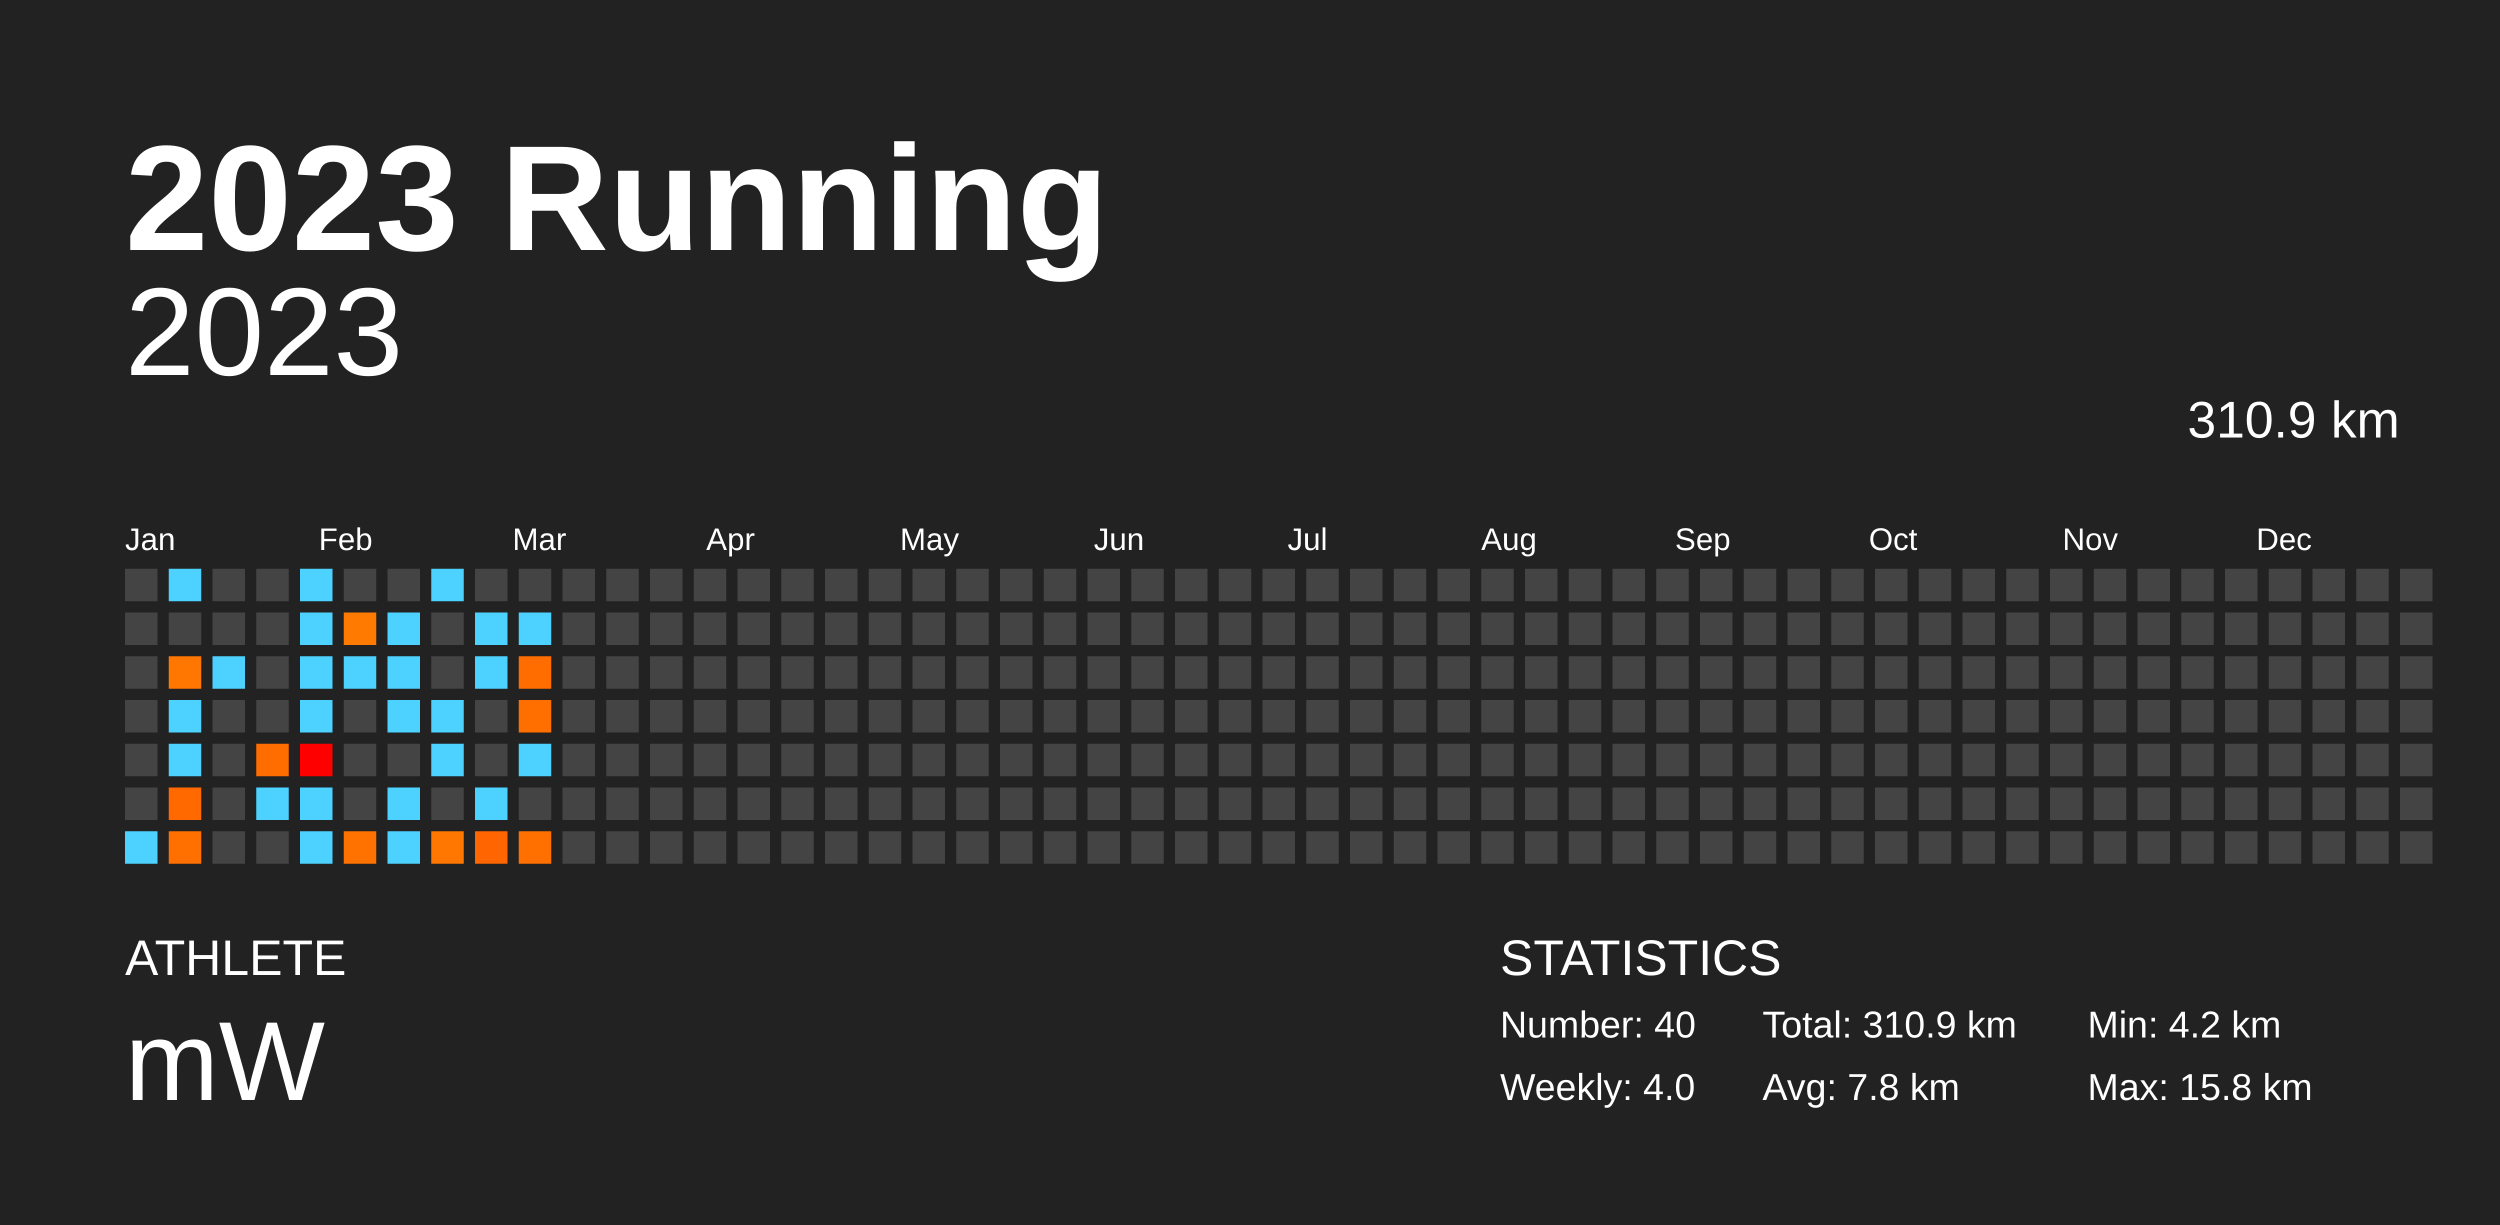
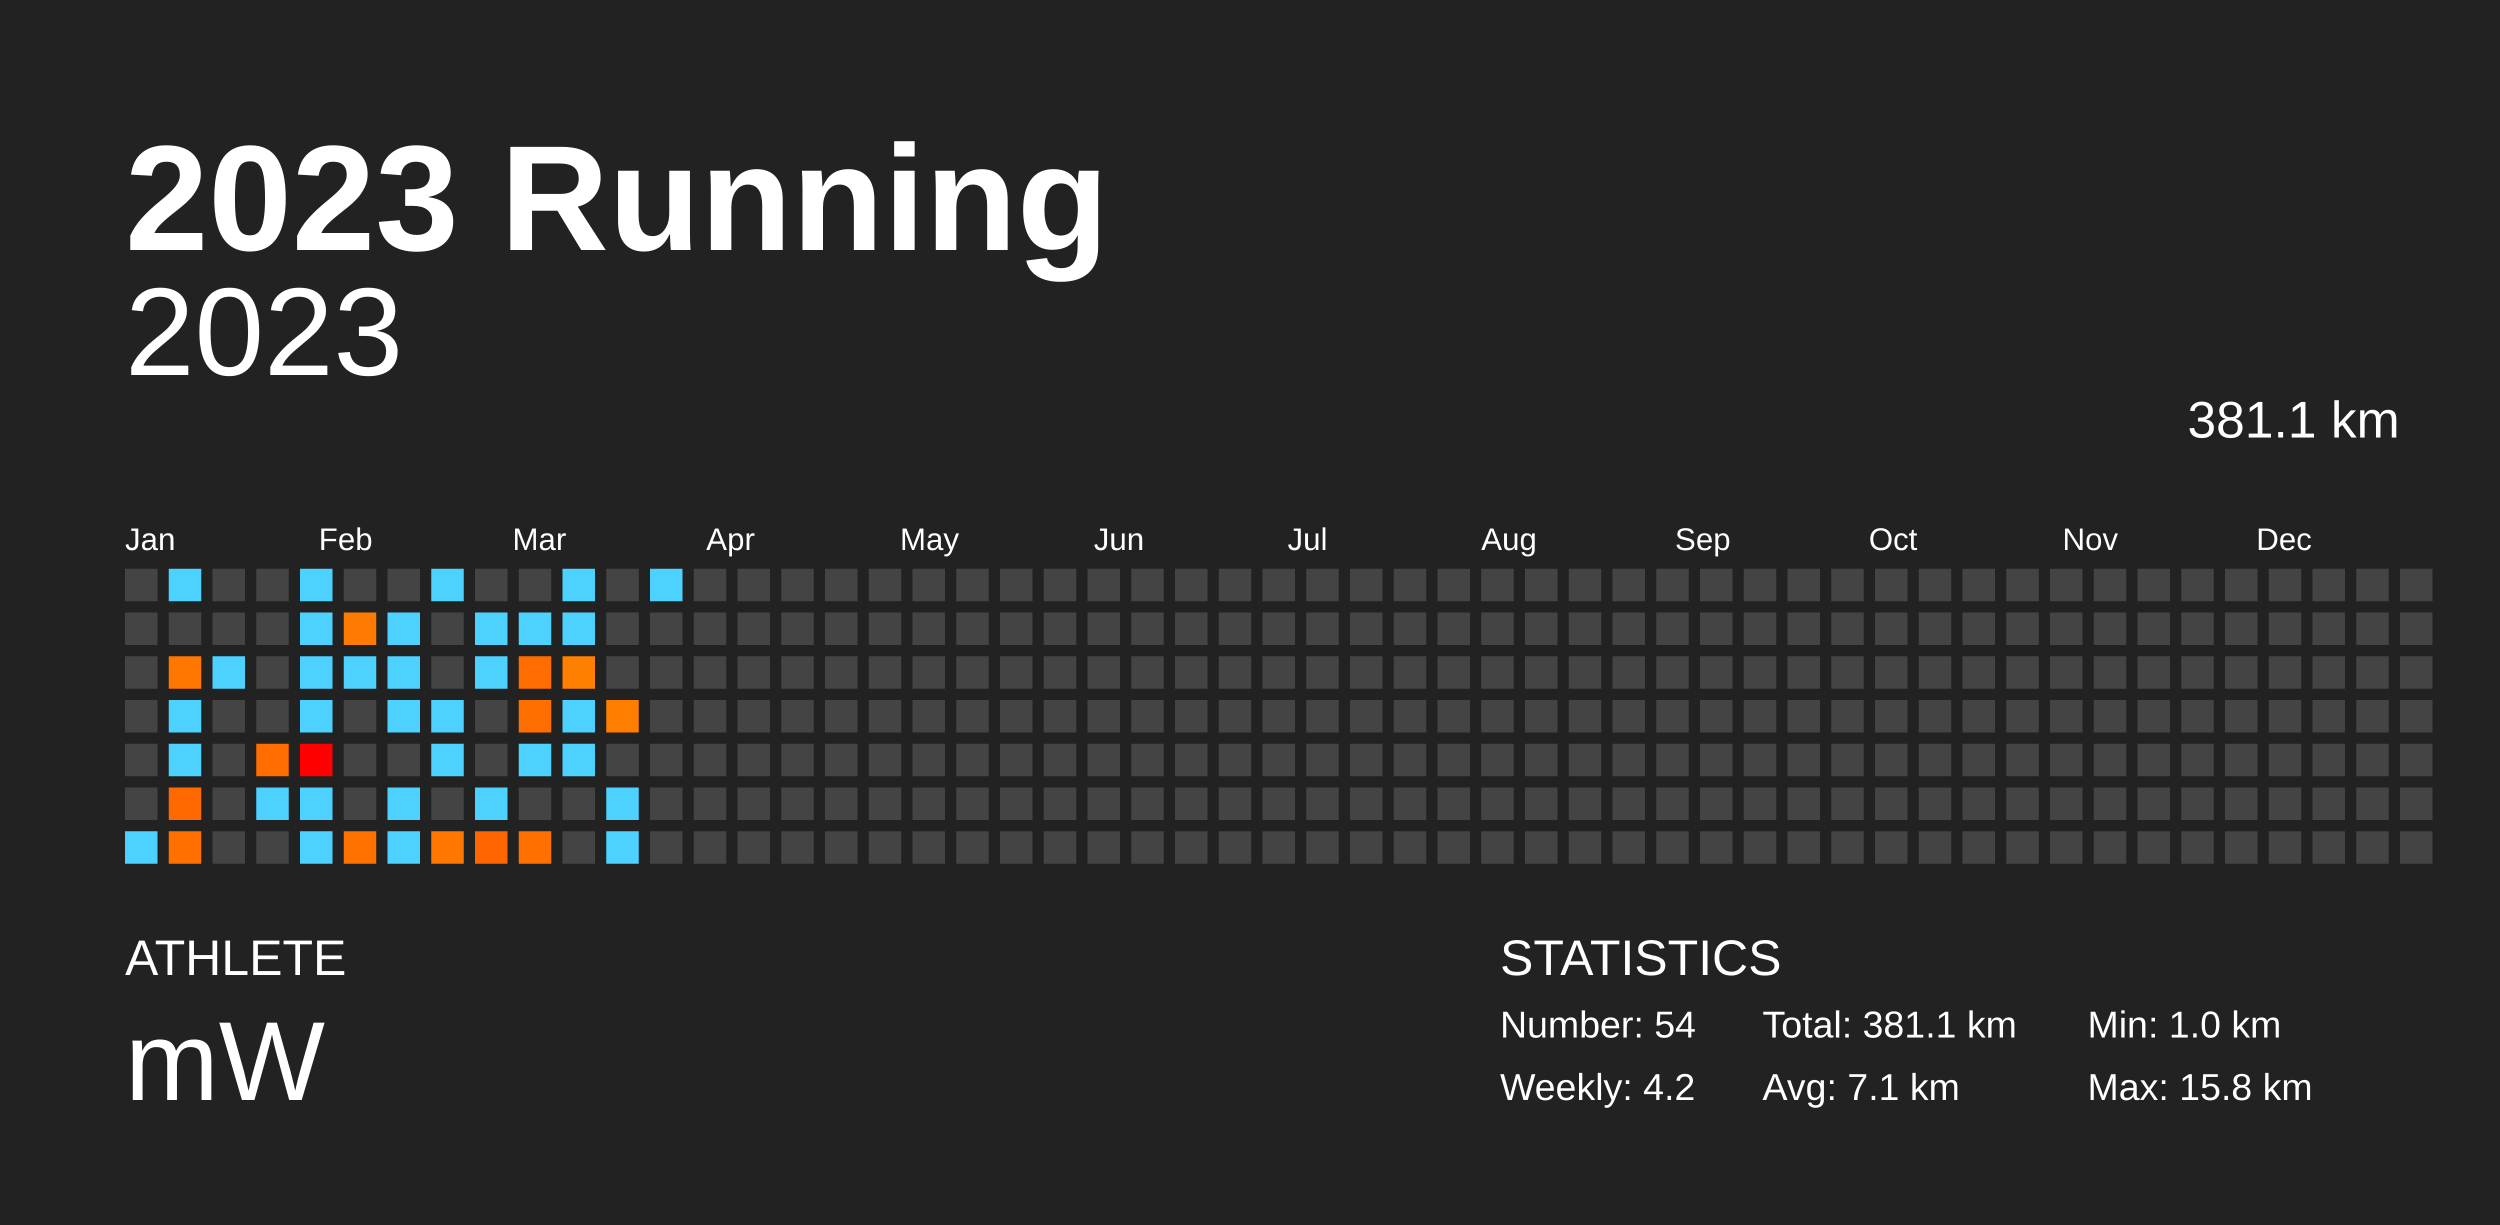
<svg xmlns="http://www.w3.org/2000/svg" baseProfile="full" height="98mm" version="1.1" viewBox="0,0,200,98" width="200mm">
  <defs />
  <rect fill="#222222" height="98" width="200" x="0" y="0" />
  <text fill="#FFFFFF" style="font-size:12px; font-family:Arial; font-weight:bold;" x="10" y="20">2023 Running</text>
  <text fill="#FFFFFF" style="font-size:4px; font-family:Arial" x="10" y="78">ATHLETE</text>
  <text fill="#FFFFFF" style="font-size:9px; font-family:Arial" x="10" y="88">mW</text>
  <text fill="#FFFFFF" style="font-size:4px; font-family:Arial" x="120" y="78">STATISTICS</text>
-   <text fill="#FFFFFF" style="font-size:3px; font-family:Arial" x="120" y="83">Number: 40</text>
-   <text fill="#FFFFFF" style="font-size:3px; font-family:Arial" x="120" y="88">Weekly: 4.0</text>
-   <text fill="#FFFFFF" style="font-size:3px; font-family:Arial" x="141" y="83">Total: 310.9 km</text>
-   <text fill="#FFFFFF" style="font-size:3px; font-family:Arial" x="141" y="88">Avg: 7.8 km</text>
-   <text fill="#FFFFFF" style="font-size:3px; font-family:Arial" x="167" y="83">Min: 4.2 km</text>
+   <text fill="#FFFFFF" style="font-size:3px; font-family:Arial" x="120" y="83">Number: 54</text>
+   <text fill="#FFFFFF" style="font-size:3px; font-family:Arial" x="120" y="88">Weekly: 4.2</text>
+   <text fill="#FFFFFF" style="font-size:3px; font-family:Arial" x="141" y="83">Total: 381.1 km</text>
+   <text fill="#FFFFFF" style="font-size:3px; font-family:Arial" x="141" y="88">Avg: 7.1 km</text>
+   <text fill="#FFFFFF" style="font-size:3px; font-family:Arial" x="167" y="83">Min: 1.0 km</text>
  <text fill="#FFFFFF" style="font-size:3px; font-family:Arial" x="167" y="88">Max: 15.8 km</text>
  <text alignment-baseline="hanging" fill="#FFFFFF" style="font-size:10.0px; font-family:Arial;" x="10" y="30">2023</text>
-   <text alignment-baseline="hanging" fill="#FFFFFF" style="font-size:4.125px; font-family:Arial;" x="175" y="35">310.9 km</text>
+   <text alignment-baseline="hanging" fill="#FFFFFF" style="font-size:4.125px; font-family:Arial;" x="175" y="35">381.1 km</text>
  <text fill="#FFFFFF" style="font-size:2.5px; font-family:Arial" x="10.0" y="44">Jan</text>
  <text fill="#FFFFFF" style="font-size:2.5px; font-family:Arial" x="25.5" y="44">Feb</text>
  <text fill="#FFFFFF" style="font-size:2.5px; font-family:Arial" x="41.0" y="44">Mar</text>
  <text fill="#FFFFFF" style="font-size:2.5px; font-family:Arial" x="56.5" y="44">Apr</text>
  <text fill="#FFFFFF" style="font-size:2.5px; font-family:Arial" x="72.0" y="44">May</text>
  <text fill="#FFFFFF" style="font-size:2.5px; font-family:Arial" x="87.5" y="44">Jun</text>
  <text fill="#FFFFFF" style="font-size:2.5px; font-family:Arial" x="103.0" y="44">Jul</text>
  <text fill="#FFFFFF" style="font-size:2.5px; font-family:Arial" x="118.5" y="44">Aug</text>
  <text fill="#FFFFFF" style="font-size:2.5px; font-family:Arial" x="134.0" y="44">Sep</text>
  <text fill="#FFFFFF" style="font-size:2.5px; font-family:Arial" x="149.5" y="44">Oct</text>
  <text fill="#FFFFFF" style="font-size:2.5px; font-family:Arial" x="165.0" y="44">Nov</text>
  <text fill="#FFFFFF" style="font-size:2.5px; font-family:Arial" x="180.5" y="44">Dec</text>
  <rect fill="#444444" height="2.6" width="2.6" x="10.0" y="45.5" />
  <rect fill="#444444" height="2.6" width="2.6" x="10.0" y="49.0" />
  <rect fill="#444444" height="2.6" width="2.6" x="10.0" y="52.5" />
  <rect fill="#444444" height="2.6" width="2.6" x="10.0" y="56.0" />
  <rect fill="#444444" height="2.6" width="2.6" x="10.0" y="59.5" />
  <rect fill="#444444" height="2.6" width="2.6" x="10.0" y="63.0" />
  <rect fill="#4dd2ff" height="2.6" width="2.6" x="10.0" y="66.5" />
  <rect fill="#4dd2ff" height="2.6" width="2.6" x="13.5" y="45.5" />
  <rect fill="#444444" height="2.6" width="2.6" x="13.5" y="49.0" />
  <rect fill="#ff7600" height="2.6" width="2.6" x="13.5" y="52.5" />
  <rect fill="#4dd2ff" height="2.6" width="2.6" x="13.5" y="56.0" />
  <rect fill="#4dd2ff" height="2.6" width="2.6" x="13.5" y="59.5" />
  <rect fill="#ff6900" height="2.6" width="2.6" x="13.5" y="63.0" />
  <rect fill="#ff7000" height="2.6" width="2.6" x="13.5" y="66.5" />
  <rect fill="#444444" height="2.6" width="2.6" x="17.0" y="45.5" />
  <rect fill="#444444" height="2.6" width="2.6" x="17.0" y="49.0" />
  <rect fill="#4dd2ff" height="2.6" width="2.6" x="17.0" y="52.5" />
  <rect fill="#444444" height="2.6" width="2.6" x="17.0" y="56.0" />
  <rect fill="#444444" height="2.6" width="2.6" x="17.0" y="59.5" />
  <rect fill="#444444" height="2.6" width="2.6" x="17.0" y="63.0" />
  <rect fill="#444444" height="2.6" width="2.6" x="17.0" y="66.5" />
  <rect fill="#444444" height="2.6" width="2.6" x="20.5" y="45.5" />
  <rect fill="#444444" height="2.6" width="2.6" x="20.5" y="49.0" />
  <rect fill="#444444" height="2.6" width="2.6" x="20.5" y="52.5" />
  <rect fill="#444444" height="2.6" width="2.6" x="20.5" y="56.0" />
  <rect fill="#ff6c00" height="2.6" width="2.6" x="20.5" y="59.5" />
  <rect fill="#4dd2ff" height="2.6" width="2.6" x="20.5" y="63.0" />
  <rect fill="#444444" height="2.6" width="2.6" x="20.5" y="66.5" />
  <rect fill="#4dd2ff" height="2.6" width="2.6" x="24.0" y="45.5" />
  <rect fill="#4dd2ff" height="2.6" width="2.6" x="24.0" y="49.0" />
  <rect fill="#4dd2ff" height="2.6" width="2.6" x="24.0" y="52.5" />
  <rect fill="#4dd2ff" height="2.6" width="2.6" x="24.0" y="56.0" />
  <rect fill="#ff0000" height="2.6" width="2.6" x="24.0" y="59.5" />
  <rect fill="#4dd2ff" height="2.6" width="2.6" x="24.0" y="63.0" />
  <rect fill="#4dd2ff" height="2.6" width="2.6" x="24.0" y="66.5" />
  <rect fill="#444444" height="2.6" width="2.6" x="27.5" y="45.5" />
  <rect fill="#ff7a00" height="2.6" width="2.6" x="27.5" y="49.0" />
  <rect fill="#4dd2ff" height="2.6" width="2.6" x="27.5" y="52.5" />
  <rect fill="#444444" height="2.6" width="2.6" x="27.5" y="56.0" />
  <rect fill="#444444" height="2.6" width="2.6" x="27.5" y="59.5" />
  <rect fill="#444444" height="2.6" width="2.6" x="27.5" y="63.0" />
  <rect fill="#ff7200" height="2.6" width="2.6" x="27.5" y="66.5" />
  <rect fill="#444444" height="2.6" width="2.6" x="31.0" y="45.5" />
  <rect fill="#4dd2ff" height="2.6" width="2.6" x="31.0" y="49.0" />
  <rect fill="#4dd2ff" height="2.6" width="2.6" x="31.0" y="52.5" />
  <rect fill="#4dd2ff" height="2.6" width="2.6" x="31.0" y="56.0" />
  <rect fill="#444444" height="2.6" width="2.6" x="31.0" y="59.5" />
  <rect fill="#4dd2ff" height="2.6" width="2.6" x="31.0" y="63.0" />
  <rect fill="#4dd2ff" height="2.6" width="2.6" x="31.0" y="66.5" />
  <rect fill="#4dd2ff" height="2.6" width="2.6" x="34.5" y="45.5" />
  <rect fill="#444444" height="2.6" width="2.6" x="34.5" y="49.0" />
  <rect fill="#444444" height="2.6" width="2.6" x="34.5" y="52.5" />
  <rect fill="#4dd2ff" height="2.6" width="2.6" x="34.5" y="56.0" />
  <rect fill="#4dd2ff" height="2.6" width="2.6" x="34.5" y="59.5" />
  <rect fill="#444444" height="2.6" width="2.6" x="34.5" y="63.0" />
  <rect fill="#ff7700" height="2.6" width="2.6" x="34.5" y="66.5" />
  <rect fill="#444444" height="2.6" width="2.6" x="38.0" y="45.5" />
  <rect fill="#4dd2ff" height="2.6" width="2.6" x="38.0" y="49.0" />
  <rect fill="#4dd2ff" height="2.6" width="2.6" x="38.0" y="52.5" />
  <rect fill="#444444" height="2.6" width="2.6" x="38.0" y="56.0" />
  <rect fill="#444444" height="2.6" width="2.6" x="38.0" y="59.5" />
  <rect fill="#4dd2ff" height="2.6" width="2.6" x="38.0" y="63.0" />
  <rect fill="#ff6500" height="2.6" width="2.6" x="38.0" y="66.5" />
  <rect fill="#444444" height="2.6" width="2.6" x="41.5" y="45.5" />
  <rect fill="#4dd2ff" height="2.6" width="2.6" x="41.5" y="49.0" />
  <rect fill="#ff6d00" height="2.6" width="2.6" x="41.5" y="52.5" />
  <rect fill="#ff6f00" height="2.6" width="2.6" x="41.5" y="56.0" />
  <rect fill="#4dd2ff" height="2.6" width="2.6" x="41.5" y="59.5" />
  <rect fill="#444444" height="2.6" width="2.6" x="41.5" y="63.0" />
  <rect fill="#ff7000" height="2.6" width="2.6" x="41.5" y="66.5" />
-   <rect fill="#444444" height="2.6" width="2.6" x="45.0" y="45.5" />
-   <rect fill="#444444" height="2.6" width="2.6" x="45.0" y="49.0" />
-   <rect fill="#444444" height="2.6" width="2.6" x="45.0" y="52.5" />
-   <rect fill="#444444" height="2.6" width="2.6" x="45.0" y="56.0" />
-   <rect fill="#444444" height="2.6" width="2.6" x="45.0" y="59.5" />
+   <rect fill="#4dd2ff" height="2.6" width="2.6" x="45.0" y="45.5" />
+   <rect fill="#4dd2ff" height="2.6" width="2.6" x="45.0" y="49.0" />
+   <rect fill="#ff7f00" height="2.6" width="2.6" x="45.0" y="52.5" />
+   <rect fill="#4dd2ff" height="2.6" width="2.6" x="45.0" y="56.0" />
+   <rect fill="#4dd2ff" height="2.6" width="2.6" x="45.0" y="59.5" />
  <rect fill="#444444" height="2.6" width="2.6" x="45.0" y="63.0" />
  <rect fill="#444444" height="2.6" width="2.6" x="45.0" y="66.5" />
  <rect fill="#444444" height="2.6" width="2.6" x="48.5" y="45.5" />
  <rect fill="#444444" height="2.6" width="2.6" x="48.5" y="49.0" />
  <rect fill="#444444" height="2.6" width="2.6" x="48.5" y="52.5" />
-   <rect fill="#444444" height="2.6" width="2.6" x="48.5" y="56.0" />
+   <rect fill="#ff7e00" height="2.6" width="2.6" x="48.5" y="56.0" />
  <rect fill="#444444" height="2.6" width="2.6" x="48.5" y="59.5" />
-   <rect fill="#444444" height="2.6" width="2.6" x="48.5" y="63.0" />
-   <rect fill="#444444" height="2.6" width="2.6" x="48.5" y="66.5" />
-   <rect fill="#444444" height="2.6" width="2.6" x="52.0" y="45.5" />
+   <rect fill="#4dd2ff" height="2.6" width="2.6" x="48.5" y="63.0" />
+   <rect fill="#4dd2ff" height="2.6" width="2.6" x="48.5" y="66.5" />
+   <rect fill="#4dd2ff" height="2.6" width="2.6" x="52.0" y="45.5" />
  <rect fill="#444444" height="2.6" width="2.6" x="52.0" y="49.0" />
  <rect fill="#444444" height="2.6" width="2.6" x="52.0" y="52.5" />
  <rect fill="#444444" height="2.6" width="2.6" x="52.0" y="56.0" />
  <rect fill="#444444" height="2.6" width="2.6" x="52.0" y="59.5" />
  <rect fill="#444444" height="2.6" width="2.6" x="52.0" y="63.0" />
  <rect fill="#444444" height="2.6" width="2.6" x="52.0" y="66.5" />
  <rect fill="#444444" height="2.6" width="2.6" x="55.5" y="45.5" />
  <rect fill="#444444" height="2.6" width="2.6" x="55.5" y="49.0" />
  <rect fill="#444444" height="2.6" width="2.6" x="55.5" y="52.5" />
  <rect fill="#444444" height="2.6" width="2.6" x="55.5" y="56.0" />
  <rect fill="#444444" height="2.6" width="2.6" x="55.5" y="59.5" />
  <rect fill="#444444" height="2.6" width="2.6" x="55.5" y="63.0" />
  <rect fill="#444444" height="2.6" width="2.6" x="55.5" y="66.5" />
  <rect fill="#444444" height="2.6" width="2.6" x="59.0" y="45.5" />
  <rect fill="#444444" height="2.6" width="2.6" x="59.0" y="49.0" />
  <rect fill="#444444" height="2.6" width="2.6" x="59.0" y="52.5" />
  <rect fill="#444444" height="2.6" width="2.6" x="59.0" y="56.0" />
  <rect fill="#444444" height="2.6" width="2.6" x="59.0" y="59.5" />
  <rect fill="#444444" height="2.6" width="2.6" x="59.0" y="63.0" />
  <rect fill="#444444" height="2.6" width="2.6" x="59.0" y="66.5" />
  <rect fill="#444444" height="2.6" width="2.6" x="62.5" y="45.5" />
  <rect fill="#444444" height="2.6" width="2.6" x="62.5" y="49.0" />
  <rect fill="#444444" height="2.6" width="2.6" x="62.5" y="52.5" />
  <rect fill="#444444" height="2.6" width="2.6" x="62.5" y="56.0" />
  <rect fill="#444444" height="2.6" width="2.6" x="62.5" y="59.5" />
  <rect fill="#444444" height="2.6" width="2.6" x="62.5" y="63.0" />
  <rect fill="#444444" height="2.6" width="2.6" x="62.5" y="66.5" />
  <rect fill="#444444" height="2.6" width="2.6" x="66.0" y="45.5" />
  <rect fill="#444444" height="2.6" width="2.6" x="66.0" y="49.0" />
  <rect fill="#444444" height="2.6" width="2.6" x="66.0" y="52.5" />
  <rect fill="#444444" height="2.6" width="2.6" x="66.0" y="56.0" />
  <rect fill="#444444" height="2.6" width="2.6" x="66.0" y="59.5" />
  <rect fill="#444444" height="2.6" width="2.6" x="66.0" y="63.0" />
  <rect fill="#444444" height="2.6" width="2.6" x="66.0" y="66.5" />
  <rect fill="#444444" height="2.6" width="2.6" x="69.5" y="45.5" />
  <rect fill="#444444" height="2.6" width="2.6" x="69.5" y="49.0" />
  <rect fill="#444444" height="2.6" width="2.6" x="69.5" y="52.5" />
  <rect fill="#444444" height="2.6" width="2.6" x="69.5" y="56.0" />
  <rect fill="#444444" height="2.6" width="2.6" x="69.5" y="59.5" />
  <rect fill="#444444" height="2.6" width="2.6" x="69.5" y="63.0" />
  <rect fill="#444444" height="2.6" width="2.6" x="69.5" y="66.5" />
  <rect fill="#444444" height="2.6" width="2.6" x="73.0" y="45.5" />
  <rect fill="#444444" height="2.6" width="2.6" x="73.0" y="49.0" />
  <rect fill="#444444" height="2.6" width="2.6" x="73.0" y="52.5" />
  <rect fill="#444444" height="2.6" width="2.6" x="73.0" y="56.0" />
  <rect fill="#444444" height="2.6" width="2.6" x="73.0" y="59.5" />
  <rect fill="#444444" height="2.6" width="2.6" x="73.0" y="63.0" />
  <rect fill="#444444" height="2.6" width="2.6" x="73.0" y="66.5" />
  <rect fill="#444444" height="2.6" width="2.6" x="76.5" y="45.5" />
  <rect fill="#444444" height="2.6" width="2.6" x="76.5" y="49.0" />
  <rect fill="#444444" height="2.6" width="2.6" x="76.5" y="52.5" />
  <rect fill="#444444" height="2.6" width="2.6" x="76.5" y="56.0" />
  <rect fill="#444444" height="2.6" width="2.6" x="76.5" y="59.5" />
  <rect fill="#444444" height="2.6" width="2.6" x="76.5" y="63.0" />
  <rect fill="#444444" height="2.6" width="2.6" x="76.5" y="66.5" />
  <rect fill="#444444" height="2.6" width="2.6" x="80.0" y="45.5" />
  <rect fill="#444444" height="2.6" width="2.6" x="80.0" y="49.0" />
  <rect fill="#444444" height="2.6" width="2.6" x="80.0" y="52.5" />
  <rect fill="#444444" height="2.6" width="2.6" x="80.0" y="56.0" />
  <rect fill="#444444" height="2.6" width="2.6" x="80.0" y="59.5" />
  <rect fill="#444444" height="2.6" width="2.6" x="80.0" y="63.0" />
  <rect fill="#444444" height="2.6" width="2.6" x="80.0" y="66.5" />
  <rect fill="#444444" height="2.6" width="2.6" x="83.5" y="45.5" />
  <rect fill="#444444" height="2.6" width="2.6" x="83.5" y="49.0" />
  <rect fill="#444444" height="2.6" width="2.6" x="83.5" y="52.5" />
  <rect fill="#444444" height="2.6" width="2.6" x="83.5" y="56.0" />
  <rect fill="#444444" height="2.6" width="2.6" x="83.5" y="59.5" />
  <rect fill="#444444" height="2.6" width="2.6" x="83.5" y="63.0" />
  <rect fill="#444444" height="2.6" width="2.6" x="83.5" y="66.5" />
  <rect fill="#444444" height="2.6" width="2.6" x="87.0" y="45.5" />
  <rect fill="#444444" height="2.6" width="2.6" x="87.0" y="49.0" />
  <rect fill="#444444" height="2.6" width="2.6" x="87.0" y="52.5" />
  <rect fill="#444444" height="2.6" width="2.6" x="87.0" y="56.0" />
  <rect fill="#444444" height="2.6" width="2.6" x="87.0" y="59.5" />
  <rect fill="#444444" height="2.6" width="2.6" x="87.0" y="63.0" />
  <rect fill="#444444" height="2.6" width="2.6" x="87.0" y="66.5" />
  <rect fill="#444444" height="2.6" width="2.6" x="90.5" y="45.5" />
  <rect fill="#444444" height="2.6" width="2.6" x="90.5" y="49.0" />
  <rect fill="#444444" height="2.6" width="2.6" x="90.5" y="52.5" />
  <rect fill="#444444" height="2.6" width="2.6" x="90.5" y="56.0" />
  <rect fill="#444444" height="2.6" width="2.6" x="90.5" y="59.5" />
  <rect fill="#444444" height="2.6" width="2.6" x="90.5" y="63.0" />
  <rect fill="#444444" height="2.6" width="2.6" x="90.5" y="66.5" />
  <rect fill="#444444" height="2.6" width="2.6" x="94.0" y="45.5" />
  <rect fill="#444444" height="2.6" width="2.6" x="94.0" y="49.0" />
  <rect fill="#444444" height="2.6" width="2.6" x="94.0" y="52.5" />
  <rect fill="#444444" height="2.6" width="2.6" x="94.0" y="56.0" />
  <rect fill="#444444" height="2.6" width="2.6" x="94.0" y="59.5" />
  <rect fill="#444444" height="2.6" width="2.6" x="94.0" y="63.0" />
  <rect fill="#444444" height="2.6" width="2.6" x="94.0" y="66.5" />
  <rect fill="#444444" height="2.6" width="2.6" x="97.5" y="45.5" />
  <rect fill="#444444" height="2.6" width="2.6" x="97.5" y="49.0" />
  <rect fill="#444444" height="2.6" width="2.6" x="97.5" y="52.5" />
  <rect fill="#444444" height="2.6" width="2.6" x="97.5" y="56.0" />
  <rect fill="#444444" height="2.6" width="2.6" x="97.5" y="59.5" />
  <rect fill="#444444" height="2.6" width="2.6" x="97.5" y="63.0" />
  <rect fill="#444444" height="2.6" width="2.6" x="97.5" y="66.5" />
  <rect fill="#444444" height="2.6" width="2.6" x="101.0" y="45.5" />
  <rect fill="#444444" height="2.6" width="2.6" x="101.0" y="49.0" />
  <rect fill="#444444" height="2.6" width="2.6" x="101.0" y="52.5" />
  <rect fill="#444444" height="2.6" width="2.6" x="101.0" y="56.0" />
  <rect fill="#444444" height="2.6" width="2.6" x="101.0" y="59.5" />
  <rect fill="#444444" height="2.6" width="2.6" x="101.0" y="63.0" />
  <rect fill="#444444" height="2.6" width="2.6" x="101.0" y="66.5" />
  <rect fill="#444444" height="2.6" width="2.6" x="104.5" y="45.5" />
  <rect fill="#444444" height="2.6" width="2.6" x="104.5" y="49.0" />
  <rect fill="#444444" height="2.6" width="2.6" x="104.5" y="52.5" />
  <rect fill="#444444" height="2.6" width="2.6" x="104.5" y="56.0" />
  <rect fill="#444444" height="2.6" width="2.6" x="104.5" y="59.5" />
  <rect fill="#444444" height="2.6" width="2.6" x="104.5" y="63.0" />
  <rect fill="#444444" height="2.6" width="2.6" x="104.5" y="66.5" />
  <rect fill="#444444" height="2.6" width="2.6" x="108.0" y="45.5" />
  <rect fill="#444444" height="2.6" width="2.6" x="108.0" y="49.0" />
  <rect fill="#444444" height="2.6" width="2.6" x="108.0" y="52.5" />
  <rect fill="#444444" height="2.6" width="2.6" x="108.0" y="56.0" />
  <rect fill="#444444" height="2.6" width="2.6" x="108.0" y="59.5" />
  <rect fill="#444444" height="2.6" width="2.6" x="108.0" y="63.0" />
  <rect fill="#444444" height="2.6" width="2.6" x="108.0" y="66.5" />
  <rect fill="#444444" height="2.6" width="2.6" x="111.5" y="45.5" />
  <rect fill="#444444" height="2.6" width="2.6" x="111.5" y="49.0" />
  <rect fill="#444444" height="2.6" width="2.6" x="111.5" y="52.5" />
  <rect fill="#444444" height="2.6" width="2.6" x="111.5" y="56.0" />
  <rect fill="#444444" height="2.6" width="2.6" x="111.5" y="59.5" />
  <rect fill="#444444" height="2.6" width="2.6" x="111.5" y="63.0" />
  <rect fill="#444444" height="2.6" width="2.6" x="111.5" y="66.5" />
  <rect fill="#444444" height="2.6" width="2.6" x="115.0" y="45.5" />
  <rect fill="#444444" height="2.6" width="2.6" x="115.0" y="49.0" />
  <rect fill="#444444" height="2.6" width="2.6" x="115.0" y="52.5" />
  <rect fill="#444444" height="2.6" width="2.6" x="115.0" y="56.0" />
  <rect fill="#444444" height="2.6" width="2.6" x="115.0" y="59.5" />
  <rect fill="#444444" height="2.6" width="2.6" x="115.0" y="63.0" />
  <rect fill="#444444" height="2.6" width="2.6" x="115.0" y="66.5" />
  <rect fill="#444444" height="2.6" width="2.6" x="118.5" y="45.5" />
  <rect fill="#444444" height="2.6" width="2.6" x="118.5" y="49.0" />
  <rect fill="#444444" height="2.6" width="2.6" x="118.5" y="52.5" />
  <rect fill="#444444" height="2.6" width="2.6" x="118.5" y="56.0" />
  <rect fill="#444444" height="2.6" width="2.6" x="118.5" y="59.5" />
  <rect fill="#444444" height="2.6" width="2.6" x="118.5" y="63.0" />
  <rect fill="#444444" height="2.6" width="2.6" x="118.5" y="66.5" />
  <rect fill="#444444" height="2.6" width="2.6" x="122.0" y="45.5" />
  <rect fill="#444444" height="2.6" width="2.6" x="122.0" y="49.0" />
  <rect fill="#444444" height="2.6" width="2.6" x="122.0" y="52.5" />
  <rect fill="#444444" height="2.6" width="2.6" x="122.0" y="56.0" />
  <rect fill="#444444" height="2.6" width="2.6" x="122.0" y="59.5" />
  <rect fill="#444444" height="2.6" width="2.6" x="122.0" y="63.0" />
  <rect fill="#444444" height="2.6" width="2.6" x="122.0" y="66.5" />
  <rect fill="#444444" height="2.6" width="2.6" x="125.5" y="45.5" />
  <rect fill="#444444" height="2.6" width="2.6" x="125.5" y="49.0" />
  <rect fill="#444444" height="2.6" width="2.6" x="125.5" y="52.5" />
  <rect fill="#444444" height="2.6" width="2.6" x="125.5" y="56.0" />
  <rect fill="#444444" height="2.6" width="2.6" x="125.5" y="59.5" />
  <rect fill="#444444" height="2.6" width="2.6" x="125.5" y="63.0" />
  <rect fill="#444444" height="2.6" width="2.6" x="125.5" y="66.5" />
  <rect fill="#444444" height="2.6" width="2.6" x="129.0" y="45.5" />
  <rect fill="#444444" height="2.6" width="2.6" x="129.0" y="49.0" />
  <rect fill="#444444" height="2.6" width="2.6" x="129.0" y="52.5" />
  <rect fill="#444444" height="2.6" width="2.6" x="129.0" y="56.0" />
  <rect fill="#444444" height="2.6" width="2.6" x="129.0" y="59.5" />
  <rect fill="#444444" height="2.6" width="2.6" x="129.0" y="63.0" />
  <rect fill="#444444" height="2.6" width="2.6" x="129.0" y="66.5" />
  <rect fill="#444444" height="2.6" width="2.6" x="132.5" y="45.5" />
  <rect fill="#444444" height="2.6" width="2.6" x="132.5" y="49.0" />
  <rect fill="#444444" height="2.6" width="2.6" x="132.5" y="52.5" />
  <rect fill="#444444" height="2.6" width="2.6" x="132.5" y="56.0" />
  <rect fill="#444444" height="2.6" width="2.6" x="132.5" y="59.5" />
  <rect fill="#444444" height="2.6" width="2.6" x="132.5" y="63.0" />
  <rect fill="#444444" height="2.6" width="2.6" x="132.5" y="66.5" />
  <rect fill="#444444" height="2.6" width="2.6" x="136.0" y="45.5" />
  <rect fill="#444444" height="2.6" width="2.6" x="136.0" y="49.0" />
  <rect fill="#444444" height="2.6" width="2.6" x="136.0" y="52.5" />
  <rect fill="#444444" height="2.6" width="2.6" x="136.0" y="56.0" />
  <rect fill="#444444" height="2.6" width="2.6" x="136.0" y="59.5" />
  <rect fill="#444444" height="2.6" width="2.6" x="136.0" y="63.0" />
  <rect fill="#444444" height="2.6" width="2.6" x="136.0" y="66.5" />
  <rect fill="#444444" height="2.6" width="2.6" x="139.5" y="45.5" />
  <rect fill="#444444" height="2.6" width="2.6" x="139.5" y="49.0" />
  <rect fill="#444444" height="2.6" width="2.6" x="139.5" y="52.5" />
  <rect fill="#444444" height="2.6" width="2.6" x="139.5" y="56.0" />
  <rect fill="#444444" height="2.6" width="2.6" x="139.5" y="59.5" />
  <rect fill="#444444" height="2.6" width="2.6" x="139.5" y="63.0" />
  <rect fill="#444444" height="2.6" width="2.6" x="139.5" y="66.5" />
  <rect fill="#444444" height="2.6" width="2.6" x="143.0" y="45.5" />
  <rect fill="#444444" height="2.6" width="2.6" x="143.0" y="49.0" />
  <rect fill="#444444" height="2.6" width="2.6" x="143.0" y="52.5" />
  <rect fill="#444444" height="2.6" width="2.6" x="143.0" y="56.0" />
  <rect fill="#444444" height="2.6" width="2.6" x="143.0" y="59.5" />
  <rect fill="#444444" height="2.6" width="2.6" x="143.0" y="63.0" />
  <rect fill="#444444" height="2.6" width="2.6" x="143.0" y="66.5" />
  <rect fill="#444444" height="2.6" width="2.6" x="146.5" y="45.5" />
  <rect fill="#444444" height="2.6" width="2.6" x="146.5" y="49.0" />
  <rect fill="#444444" height="2.6" width="2.6" x="146.5" y="52.5" />
  <rect fill="#444444" height="2.6" width="2.6" x="146.5" y="56.0" />
  <rect fill="#444444" height="2.6" width="2.6" x="146.5" y="59.5" />
  <rect fill="#444444" height="2.6" width="2.6" x="146.5" y="63.0" />
  <rect fill="#444444" height="2.6" width="2.6" x="146.5" y="66.5" />
  <rect fill="#444444" height="2.6" width="2.6" x="150.0" y="45.5" />
  <rect fill="#444444" height="2.6" width="2.6" x="150.0" y="49.0" />
  <rect fill="#444444" height="2.6" width="2.6" x="150.0" y="52.5" />
  <rect fill="#444444" height="2.6" width="2.6" x="150.0" y="56.0" />
  <rect fill="#444444" height="2.6" width="2.6" x="150.0" y="59.5" />
  <rect fill="#444444" height="2.6" width="2.6" x="150.0" y="63.0" />
  <rect fill="#444444" height="2.6" width="2.6" x="150.0" y="66.5" />
  <rect fill="#444444" height="2.6" width="2.6" x="153.5" y="45.5" />
  <rect fill="#444444" height="2.6" width="2.6" x="153.5" y="49.0" />
  <rect fill="#444444" height="2.6" width="2.6" x="153.5" y="52.5" />
  <rect fill="#444444" height="2.6" width="2.6" x="153.5" y="56.0" />
  <rect fill="#444444" height="2.6" width="2.6" x="153.5" y="59.5" />
  <rect fill="#444444" height="2.6" width="2.6" x="153.5" y="63.0" />
  <rect fill="#444444" height="2.6" width="2.6" x="153.5" y="66.5" />
  <rect fill="#444444" height="2.6" width="2.6" x="157.0" y="45.5" />
  <rect fill="#444444" height="2.6" width="2.6" x="157.0" y="49.0" />
  <rect fill="#444444" height="2.6" width="2.6" x="157.0" y="52.5" />
  <rect fill="#444444" height="2.6" width="2.6" x="157.0" y="56.0" />
  <rect fill="#444444" height="2.6" width="2.6" x="157.0" y="59.5" />
  <rect fill="#444444" height="2.6" width="2.6" x="157.0" y="63.0" />
  <rect fill="#444444" height="2.6" width="2.6" x="157.0" y="66.5" />
  <rect fill="#444444" height="2.6" width="2.6" x="160.5" y="45.5" />
  <rect fill="#444444" height="2.6" width="2.6" x="160.5" y="49.0" />
  <rect fill="#444444" height="2.6" width="2.6" x="160.5" y="52.5" />
  <rect fill="#444444" height="2.6" width="2.6" x="160.5" y="56.0" />
  <rect fill="#444444" height="2.6" width="2.6" x="160.5" y="59.5" />
  <rect fill="#444444" height="2.6" width="2.6" x="160.5" y="63.0" />
  <rect fill="#444444" height="2.6" width="2.6" x="160.5" y="66.5" />
  <rect fill="#444444" height="2.6" width="2.6" x="164.0" y="45.5" />
  <rect fill="#444444" height="2.6" width="2.6" x="164.0" y="49.0" />
  <rect fill="#444444" height="2.6" width="2.6" x="164.0" y="52.5" />
  <rect fill="#444444" height="2.6" width="2.6" x="164.0" y="56.0" />
  <rect fill="#444444" height="2.6" width="2.6" x="164.0" y="59.5" />
  <rect fill="#444444" height="2.6" width="2.6" x="164.0" y="63.0" />
  <rect fill="#444444" height="2.6" width="2.6" x="164.0" y="66.5" />
  <rect fill="#444444" height="2.6" width="2.6" x="167.5" y="45.5" />
  <rect fill="#444444" height="2.6" width="2.6" x="167.5" y="49.0" />
  <rect fill="#444444" height="2.6" width="2.6" x="167.5" y="52.5" />
  <rect fill="#444444" height="2.6" width="2.6" x="167.5" y="56.0" />
  <rect fill="#444444" height="2.6" width="2.6" x="167.5" y="59.5" />
  <rect fill="#444444" height="2.6" width="2.6" x="167.5" y="63.0" />
  <rect fill="#444444" height="2.6" width="2.6" x="167.5" y="66.5" />
  <rect fill="#444444" height="2.6" width="2.6" x="171.0" y="45.5" />
  <rect fill="#444444" height="2.6" width="2.6" x="171.0" y="49.0" />
  <rect fill="#444444" height="2.6" width="2.6" x="171.0" y="52.5" />
  <rect fill="#444444" height="2.6" width="2.6" x="171.0" y="56.0" />
  <rect fill="#444444" height="2.6" width="2.6" x="171.0" y="59.5" />
  <rect fill="#444444" height="2.6" width="2.6" x="171.0" y="63.0" />
  <rect fill="#444444" height="2.6" width="2.6" x="171.0" y="66.5" />
  <rect fill="#444444" height="2.6" width="2.6" x="174.5" y="45.5" />
  <rect fill="#444444" height="2.6" width="2.6" x="174.5" y="49.0" />
  <rect fill="#444444" height="2.6" width="2.6" x="174.5" y="52.5" />
  <rect fill="#444444" height="2.6" width="2.6" x="174.5" y="56.0" />
  <rect fill="#444444" height="2.6" width="2.6" x="174.5" y="59.5" />
  <rect fill="#444444" height="2.6" width="2.6" x="174.5" y="63.0" />
  <rect fill="#444444" height="2.6" width="2.6" x="174.5" y="66.5" />
  <rect fill="#444444" height="2.6" width="2.6" x="178.0" y="45.5" />
  <rect fill="#444444" height="2.6" width="2.6" x="178.0" y="49.0" />
  <rect fill="#444444" height="2.6" width="2.6" x="178.0" y="52.5" />
  <rect fill="#444444" height="2.6" width="2.6" x="178.0" y="56.0" />
  <rect fill="#444444" height="2.6" width="2.6" x="178.0" y="59.5" />
  <rect fill="#444444" height="2.6" width="2.6" x="178.0" y="63.0" />
  <rect fill="#444444" height="2.6" width="2.6" x="178.0" y="66.5" />
  <rect fill="#444444" height="2.6" width="2.6" x="181.5" y="45.5" />
  <rect fill="#444444" height="2.6" width="2.6" x="181.5" y="49.0" />
  <rect fill="#444444" height="2.6" width="2.6" x="181.5" y="52.5" />
  <rect fill="#444444" height="2.6" width="2.6" x="181.5" y="56.0" />
  <rect fill="#444444" height="2.6" width="2.6" x="181.5" y="59.5" />
  <rect fill="#444444" height="2.6" width="2.6" x="181.5" y="63.0" />
  <rect fill="#444444" height="2.6" width="2.6" x="181.5" y="66.5" />
  <rect fill="#444444" height="2.6" width="2.6" x="185.0" y="45.5" />
  <rect fill="#444444" height="2.6" width="2.6" x="185.0" y="49.0" />
  <rect fill="#444444" height="2.6" width="2.6" x="185.0" y="52.5" />
  <rect fill="#444444" height="2.6" width="2.6" x="185.0" y="56.0" />
  <rect fill="#444444" height="2.6" width="2.6" x="185.0" y="59.5" />
  <rect fill="#444444" height="2.6" width="2.6" x="185.0" y="63.0" />
  <rect fill="#444444" height="2.6" width="2.6" x="185.0" y="66.5" />
  <rect fill="#444444" height="2.6" width="2.6" x="188.5" y="45.5" />
  <rect fill="#444444" height="2.6" width="2.6" x="188.5" y="49.0" />
  <rect fill="#444444" height="2.6" width="2.6" x="188.5" y="52.5" />
  <rect fill="#444444" height="2.6" width="2.6" x="188.5" y="56.0" />
  <rect fill="#444444" height="2.6" width="2.6" x="188.5" y="59.5" />
  <rect fill="#444444" height="2.6" width="2.6" x="188.5" y="63.0" />
  <rect fill="#444444" height="2.6" width="2.6" x="188.5" y="66.5" />
  <rect fill="#444444" height="2.6" width="2.6" x="192.0" y="45.5" />
  <rect fill="#444444" height="2.6" width="2.6" x="192.0" y="49.0" />
  <rect fill="#444444" height="2.6" width="2.6" x="192.0" y="52.5" />
  <rect fill="#444444" height="2.6" width="2.6" x="192.0" y="56.0" />
  <rect fill="#444444" height="2.6" width="2.6" x="192.0" y="59.5" />
  <rect fill="#444444" height="2.6" width="2.6" x="192.0" y="63.0" />
  <rect fill="#444444" height="2.6" width="2.6" x="192.0" y="66.5" />
</svg>
